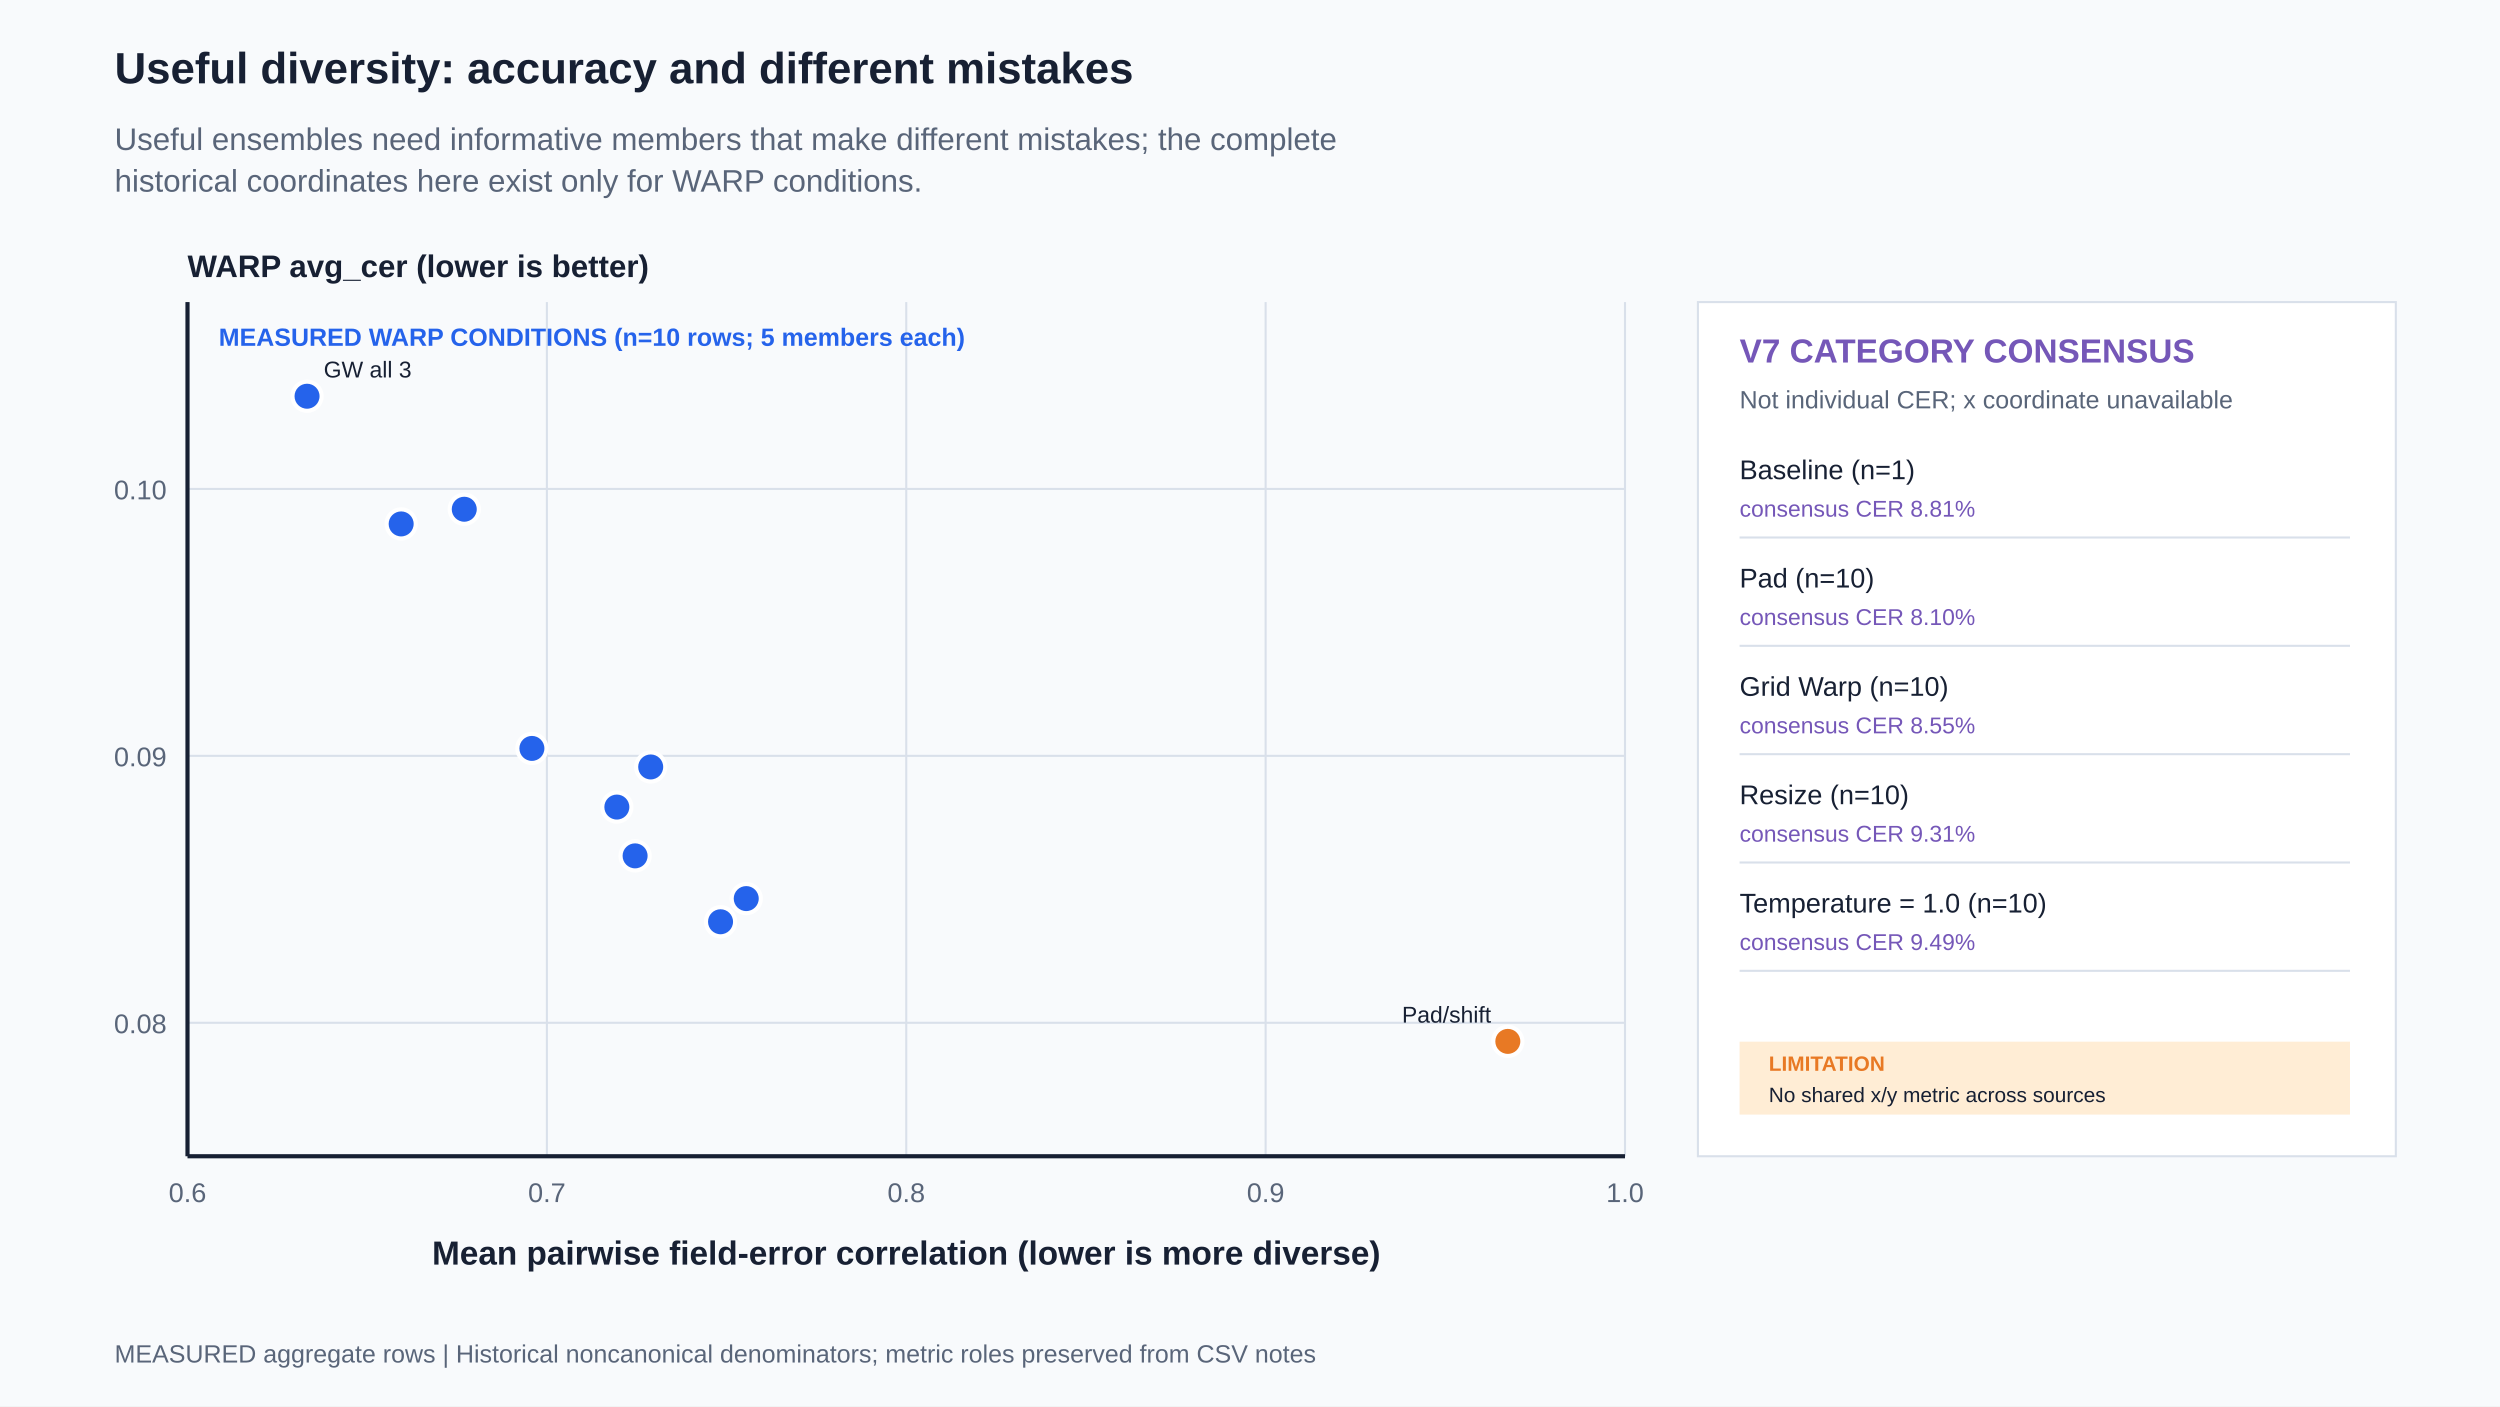
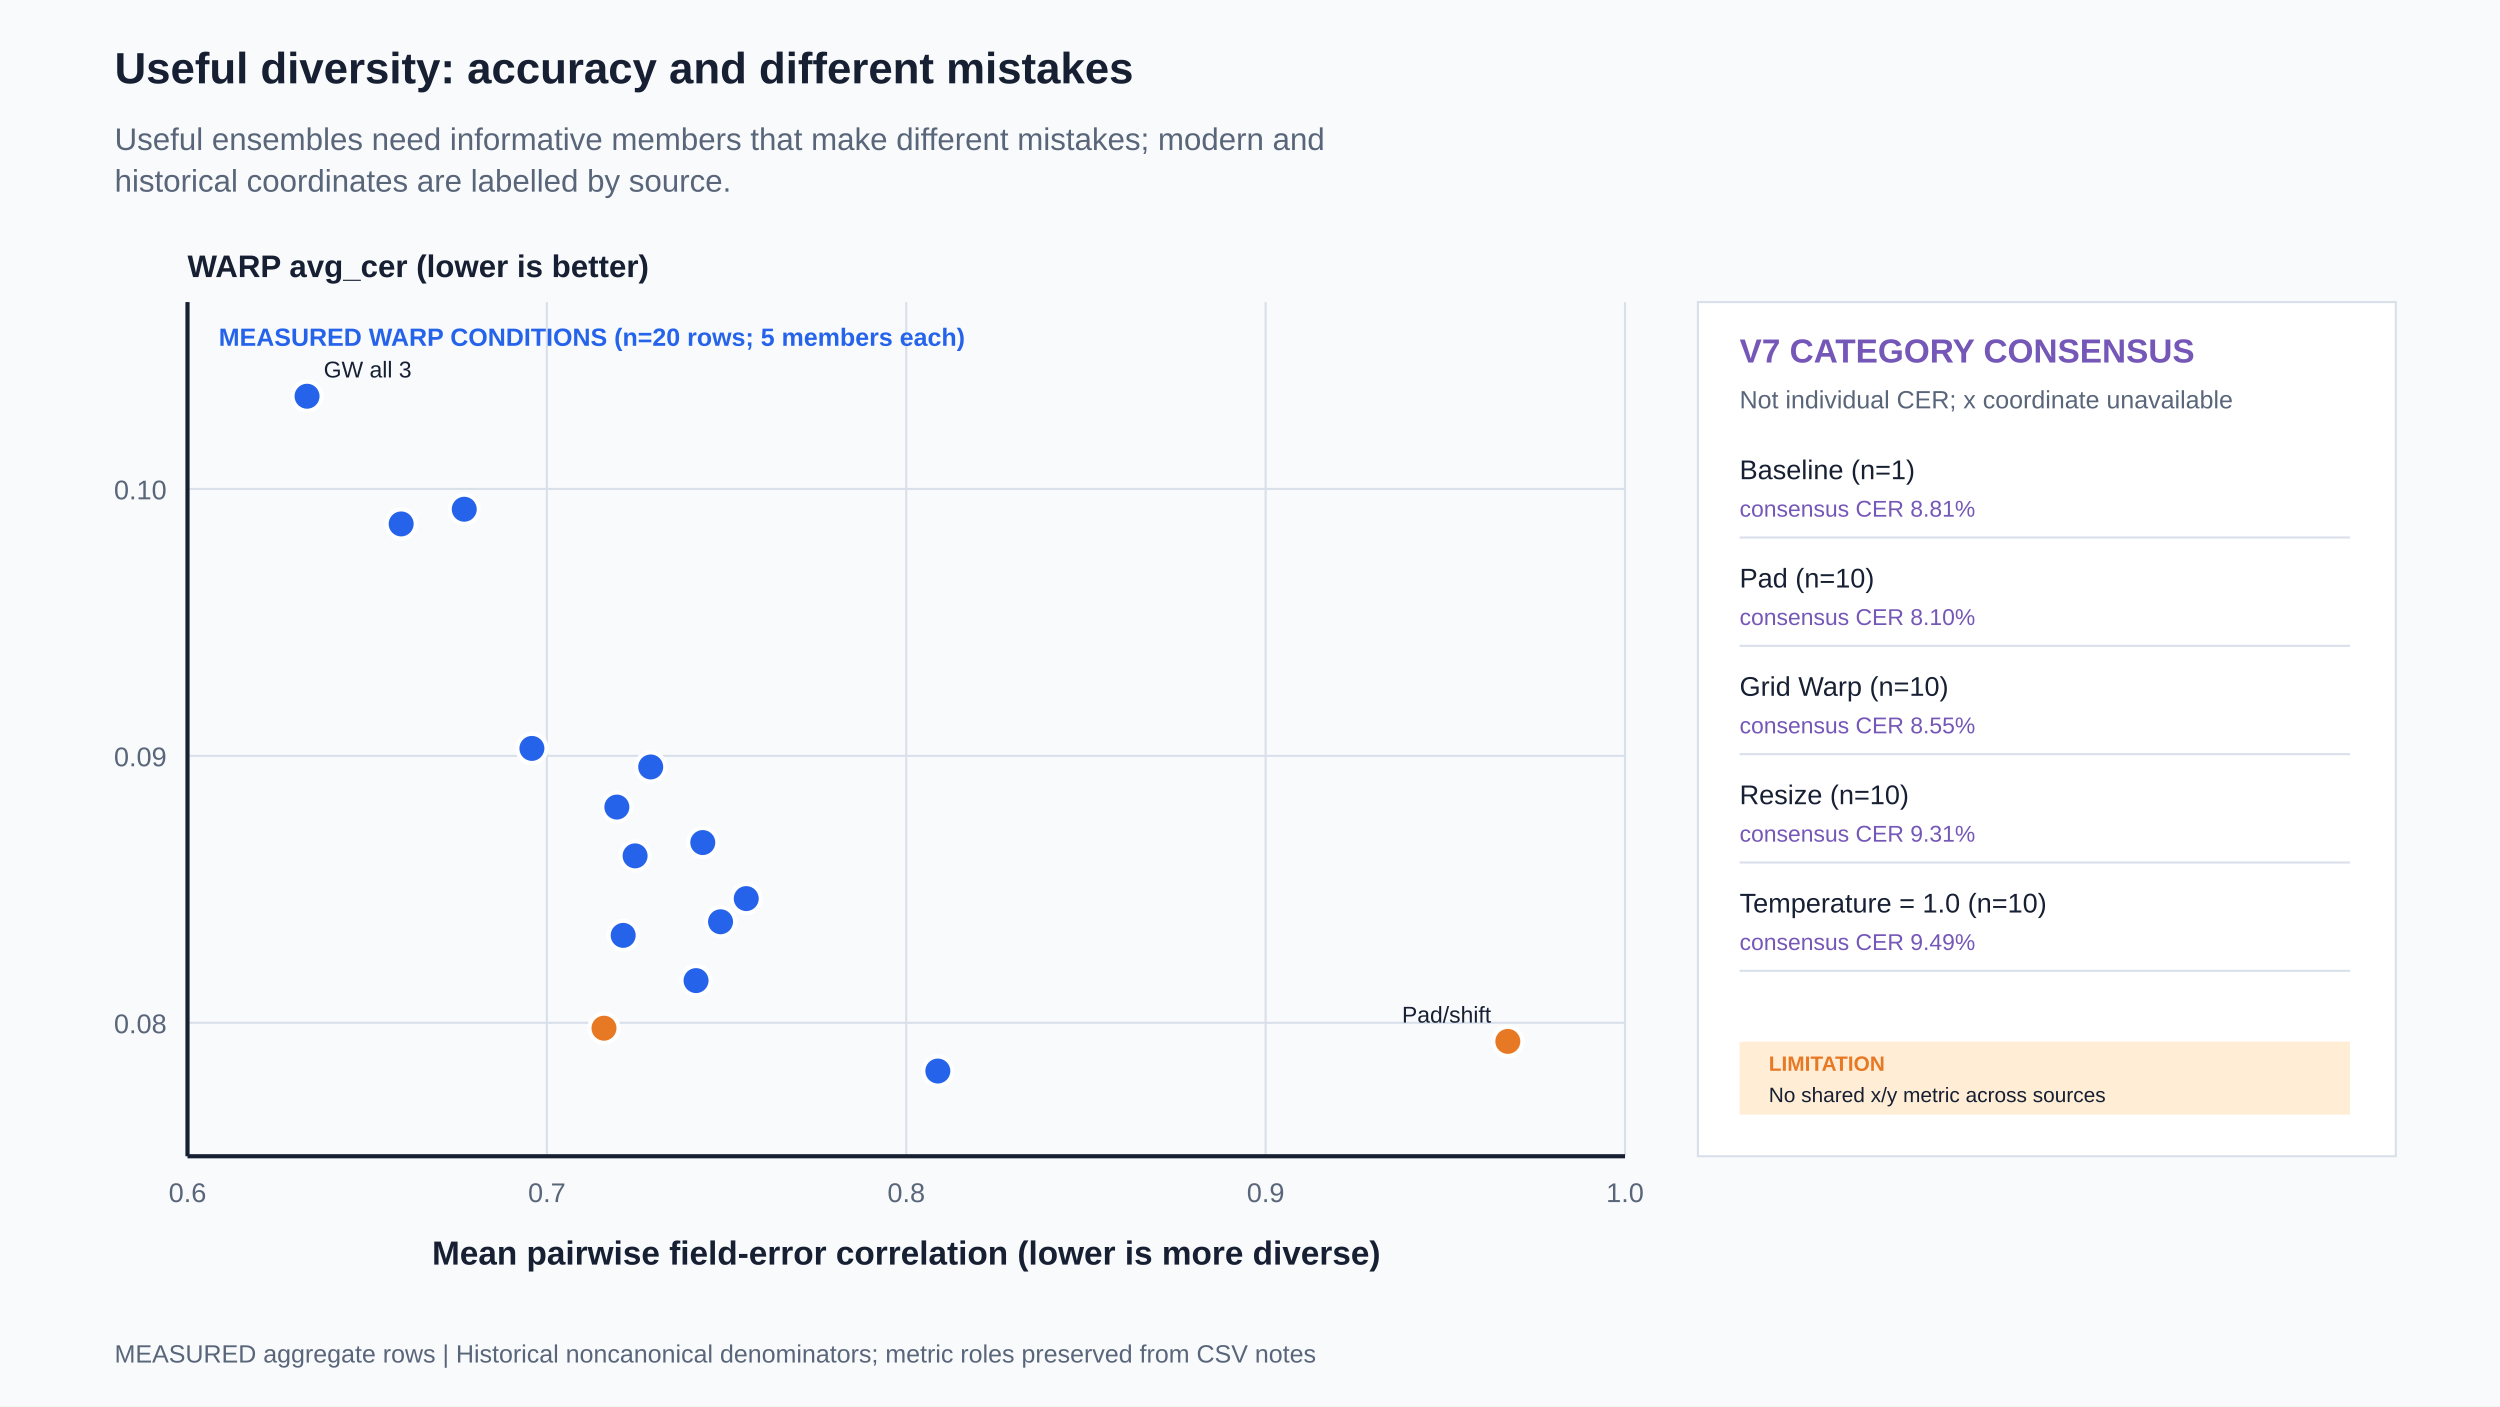
<svg xmlns="http://www.w3.org/2000/svg" width="1200" height="675" viewBox="0 0 1200 675" role="img">
  <rect x="0" y="0" width="1200" height="675" fill="#f8fafc" stroke="none" stroke-width="1" />
  <text x="55" y="40" fill="#172033" font-family="Arial,Helvetica,sans-serif" font-size="21" font-weight="bold" text-anchor="start">Useful diversity: accuracy and different mistakes</text>
-   <text x="55" y="72" fill="#596579" font-family="Arial,Helvetica,sans-serif" font-size="15" font-weight="normal" text-anchor="start">Useful ensembles need informative members that make different mistakes; the complete</text>
-   <text x="55" y="92" fill="#596579" font-family="Arial,Helvetica,sans-serif" font-size="15" font-weight="normal" text-anchor="start">historical coordinates here exist only for WARP conditions.</text>
+   <text x="55" y="72" fill="#596579" font-family="Arial,Helvetica,sans-serif" font-size="15" font-weight="normal" text-anchor="start">Useful ensembles need informative members that make different mistakes; modern and</text>
+   <text x="55" y="92" fill="#596579" font-family="Arial,Helvetica,sans-serif" font-size="15" font-weight="normal" text-anchor="start">historical coordinates are labelled by source.</text>
  <line x1="90" y1="490.937" x2="780" y2="490.937" stroke="#d9e0ea" stroke-width="1" />
  <text x="80" y="495.937" fill="#596579" font-family="Arial,Helvetica,sans-serif" font-size="13" font-weight="normal" text-anchor="end">0.08</text>
  <line x1="90" y1="362.812" x2="780" y2="362.812" stroke="#d9e0ea" stroke-width="1" />
  <text x="80" y="367.812" fill="#596579" font-family="Arial,Helvetica,sans-serif" font-size="13" font-weight="normal" text-anchor="end">0.09</text>
  <line x1="90" y1="234.687" x2="780" y2="234.687" stroke="#d9e0ea" stroke-width="1" />
  <text x="80" y="239.687" fill="#596579" font-family="Arial,Helvetica,sans-serif" font-size="13" font-weight="normal" text-anchor="end">0.10</text>
  <line x1="90" y1="145" x2="90" y2="555" stroke="#d9e0ea" stroke-width="1" />
  <text x="90" y="577" fill="#596579" font-family="Arial,Helvetica,sans-serif" font-size="13" font-weight="normal" text-anchor="middle">0.6</text>
  <line x1="262.5" y1="145" x2="262.5" y2="555" stroke="#d9e0ea" stroke-width="1" />
  <text x="262.5" y="577" fill="#596579" font-family="Arial,Helvetica,sans-serif" font-size="13" font-weight="normal" text-anchor="middle">0.7</text>
  <line x1="435" y1="145" x2="435" y2="555" stroke="#d9e0ea" stroke-width="1" />
  <text x="435" y="577" fill="#596579" font-family="Arial,Helvetica,sans-serif" font-size="13" font-weight="normal" text-anchor="middle">0.8</text>
  <line x1="607.5" y1="145" x2="607.5" y2="555" stroke="#d9e0ea" stroke-width="1" />
  <text x="607.5" y="577" fill="#596579" font-family="Arial,Helvetica,sans-serif" font-size="13" font-weight="normal" text-anchor="middle">0.9</text>
  <line x1="780" y1="145" x2="780" y2="555" stroke="#d9e0ea" stroke-width="1" />
  <text x="780" y="577" fill="#596579" font-family="Arial,Helvetica,sans-serif" font-size="13" font-weight="normal" text-anchor="middle">1.0</text>
  <line x1="90" y1="145" x2="90" y2="555" stroke="#172033" stroke-width="2" />
  <line x1="90" y1="555" x2="780" y2="555" stroke="#172033" stroke-width="2" />
  <text x="435" y="607" fill="#172033" font-family="Arial,Helvetica,sans-serif" font-size="16" font-weight="bold" text-anchor="middle">Mean pairwise field-error correlation (lower is more diverse)</text>
  <text x="90" y="133" fill="#172033" font-family="Arial,Helvetica,sans-serif" font-size="15" font-weight="bold" text-anchor="start">WARP avg_cer (lower is better)</text>
  <circle cx="345.858" cy="442.442" r="7" fill="#2563eb" stroke="#ffffff" stroke-width="2" />
  <circle cx="312.331" cy="368.134" r="7" fill="#2563eb" stroke="#ffffff" stroke-width="2" />
  <circle cx="222.842" cy="244.433" r="7" fill="#2563eb" stroke="#ffffff" stroke-width="2" />
  <circle cx="723.752" cy="499.862" r="7" fill="#e87924" stroke="#ffffff" stroke-width="2" />
  <text x="715.752" y="490.862" fill="#172033" font-family="Arial,Helvetica,sans-serif" font-size="11" font-weight="normal" text-anchor="end">Pad/shift</text>
  <circle cx="304.844" cy="410.814" r="7" fill="#2563eb" stroke="#ffffff" stroke-width="2" />
  <circle cx="255.306" cy="359.237" r="7" fill="#2563eb" stroke="#ffffff" stroke-width="2" />
  <circle cx="147.382" cy="190.188" r="7" fill="#2563eb" stroke="#ffffff" stroke-width="2" />
  <text x="155.382" y="181.188" fill="#172033" font-family="Arial,Helvetica,sans-serif" font-size="11" font-weight="normal" text-anchor="start">GW all 3</text>
  <circle cx="358.191" cy="431.318" r="7" fill="#2563eb" stroke="#ffffff" stroke-width="2" />
  <circle cx="296.087" cy="387.391" r="7" fill="#2563eb" stroke="#ffffff" stroke-width="2" />
  <circle cx="192.555" cy="251.48" r="7" fill="#2563eb" stroke="#ffffff" stroke-width="2" />
-   <text x="105" y="166" fill="#2563eb" font-family="Arial,Helvetica,sans-serif" font-size="12" font-weight="bold" text-anchor="start">MEASURED WARP CONDITIONS (n=10 rows; 5 members each)</text>
+   <circle cx="746.489" cy="834.861" r="7" fill="#2563eb" stroke="#ffffff" stroke-width="2" />
+   <circle cx="514.494" cy="838.025" r="7" fill="#e87924" stroke="#ffffff" stroke-width="2" />
+   <circle cx="544.193" cy="817.636" r="7" fill="#2563eb" stroke="#ffffff" stroke-width="2" />
+   <circle cx="508.528" cy="827.83" r="7" fill="#2563eb" stroke="#ffffff" stroke-width="2" />
+   <circle cx="555.279" cy="830.174" r="7" fill="#2563eb" stroke="#ffffff" stroke-width="2" />
+   <circle cx="450.161" cy="514.096" r="7" fill="#2563eb" stroke="#ffffff" stroke-width="2" />
+   <circle cx="289.911" cy="493.532" r="7" fill="#e87924" stroke="#ffffff" stroke-width="2" />
+   <circle cx="337.326" cy="404.421" r="7" fill="#2563eb" stroke="#ffffff" stroke-width="2" />
+   <circle cx="299.125" cy="448.976" r="7" fill="#2563eb" stroke="#ffffff" stroke-width="2" />
+   <circle cx="334.098" cy="470.683" r="7" fill="#2563eb" stroke="#ffffff" stroke-width="2" />
+   <text x="105" y="166" fill="#2563eb" font-family="Arial,Helvetica,sans-serif" font-size="12" font-weight="bold" text-anchor="start">MEASURED WARP CONDITIONS (n=20 rows; 5 members each)</text>
  <rect x="815" y="145" width="335" height="410" fill="#ffffff" stroke="#d9e0ea" stroke-width="1" />
  <text x="835" y="174" fill="#7557b8" font-family="Arial,Helvetica,sans-serif" font-size="16" font-weight="bold" text-anchor="start">V7 CATEGORY CONSENSUS</text>
  <text x="835" y="196" fill="#596579" font-family="Arial,Helvetica,sans-serif" font-size="12" font-weight="normal" text-anchor="start">Not individual CER; x coordinate unavailable</text>
  <text x="835" y="230" fill="#172033" font-family="Arial,Helvetica,sans-serif" font-size="13" font-weight="normal" text-anchor="start">Baseline (n=1)</text>
  <text x="835" y="248" fill="#7557b8" font-family="Arial,Helvetica,sans-serif" font-size="11" font-weight="normal" text-anchor="start">consensus CER 8.81%</text>
  <line x1="835" y1="258" x2="1128" y2="258" stroke="#d9e0ea" stroke-width="1" />
  <text x="835" y="282" fill="#172033" font-family="Arial,Helvetica,sans-serif" font-size="13" font-weight="normal" text-anchor="start">Pad (n=10)</text>
  <text x="835" y="300" fill="#7557b8" font-family="Arial,Helvetica,sans-serif" font-size="11" font-weight="normal" text-anchor="start">consensus CER 8.10%</text>
  <line x1="835" y1="310" x2="1128" y2="310" stroke="#d9e0ea" stroke-width="1" />
  <text x="835" y="334" fill="#172033" font-family="Arial,Helvetica,sans-serif" font-size="13" font-weight="normal" text-anchor="start">Grid Warp (n=10)</text>
  <text x="835" y="352" fill="#7557b8" font-family="Arial,Helvetica,sans-serif" font-size="11" font-weight="normal" text-anchor="start">consensus CER 8.55%</text>
  <line x1="835" y1="362" x2="1128" y2="362" stroke="#d9e0ea" stroke-width="1" />
  <text x="835" y="386" fill="#172033" font-family="Arial,Helvetica,sans-serif" font-size="13" font-weight="normal" text-anchor="start">Resize (n=10)</text>
  <text x="835" y="404" fill="#7557b8" font-family="Arial,Helvetica,sans-serif" font-size="11" font-weight="normal" text-anchor="start">consensus CER 9.31%</text>
  <line x1="835" y1="414" x2="1128" y2="414" stroke="#d9e0ea" stroke-width="1" />
  <text x="835" y="438" fill="#172033" font-family="Arial,Helvetica,sans-serif" font-size="13" font-weight="normal" text-anchor="start">Temperature = 1.0 (n=10)</text>
  <text x="835" y="456" fill="#7557b8" font-family="Arial,Helvetica,sans-serif" font-size="11" font-weight="normal" text-anchor="start">consensus CER 9.49%</text>
  <line x1="835" y1="466" x2="1128" y2="466" stroke="#d9e0ea" stroke-width="1" />
  <rect x="835" y="500" width="293" height="35" fill="#ffedd5" stroke="none" stroke-width="1" />
  <text x="849" y="514" fill="#e87924" font-family="Arial,Helvetica,sans-serif" font-size="10" font-weight="bold" text-anchor="start">LIMITATION</text>
  <text x="849" y="529" fill="#172033" font-family="Arial,Helvetica,sans-serif" font-size="10" font-weight="normal" text-anchor="start">No shared x/y metric across sources</text>
  <text x="55" y="654" fill="#596579" font-family="Arial,Helvetica,sans-serif" font-size="12" font-weight="normal" text-anchor="start">MEASURED aggregate rows | Historical noncanonical denominators; metric roles preserved from CSV notes</text>
</svg>
